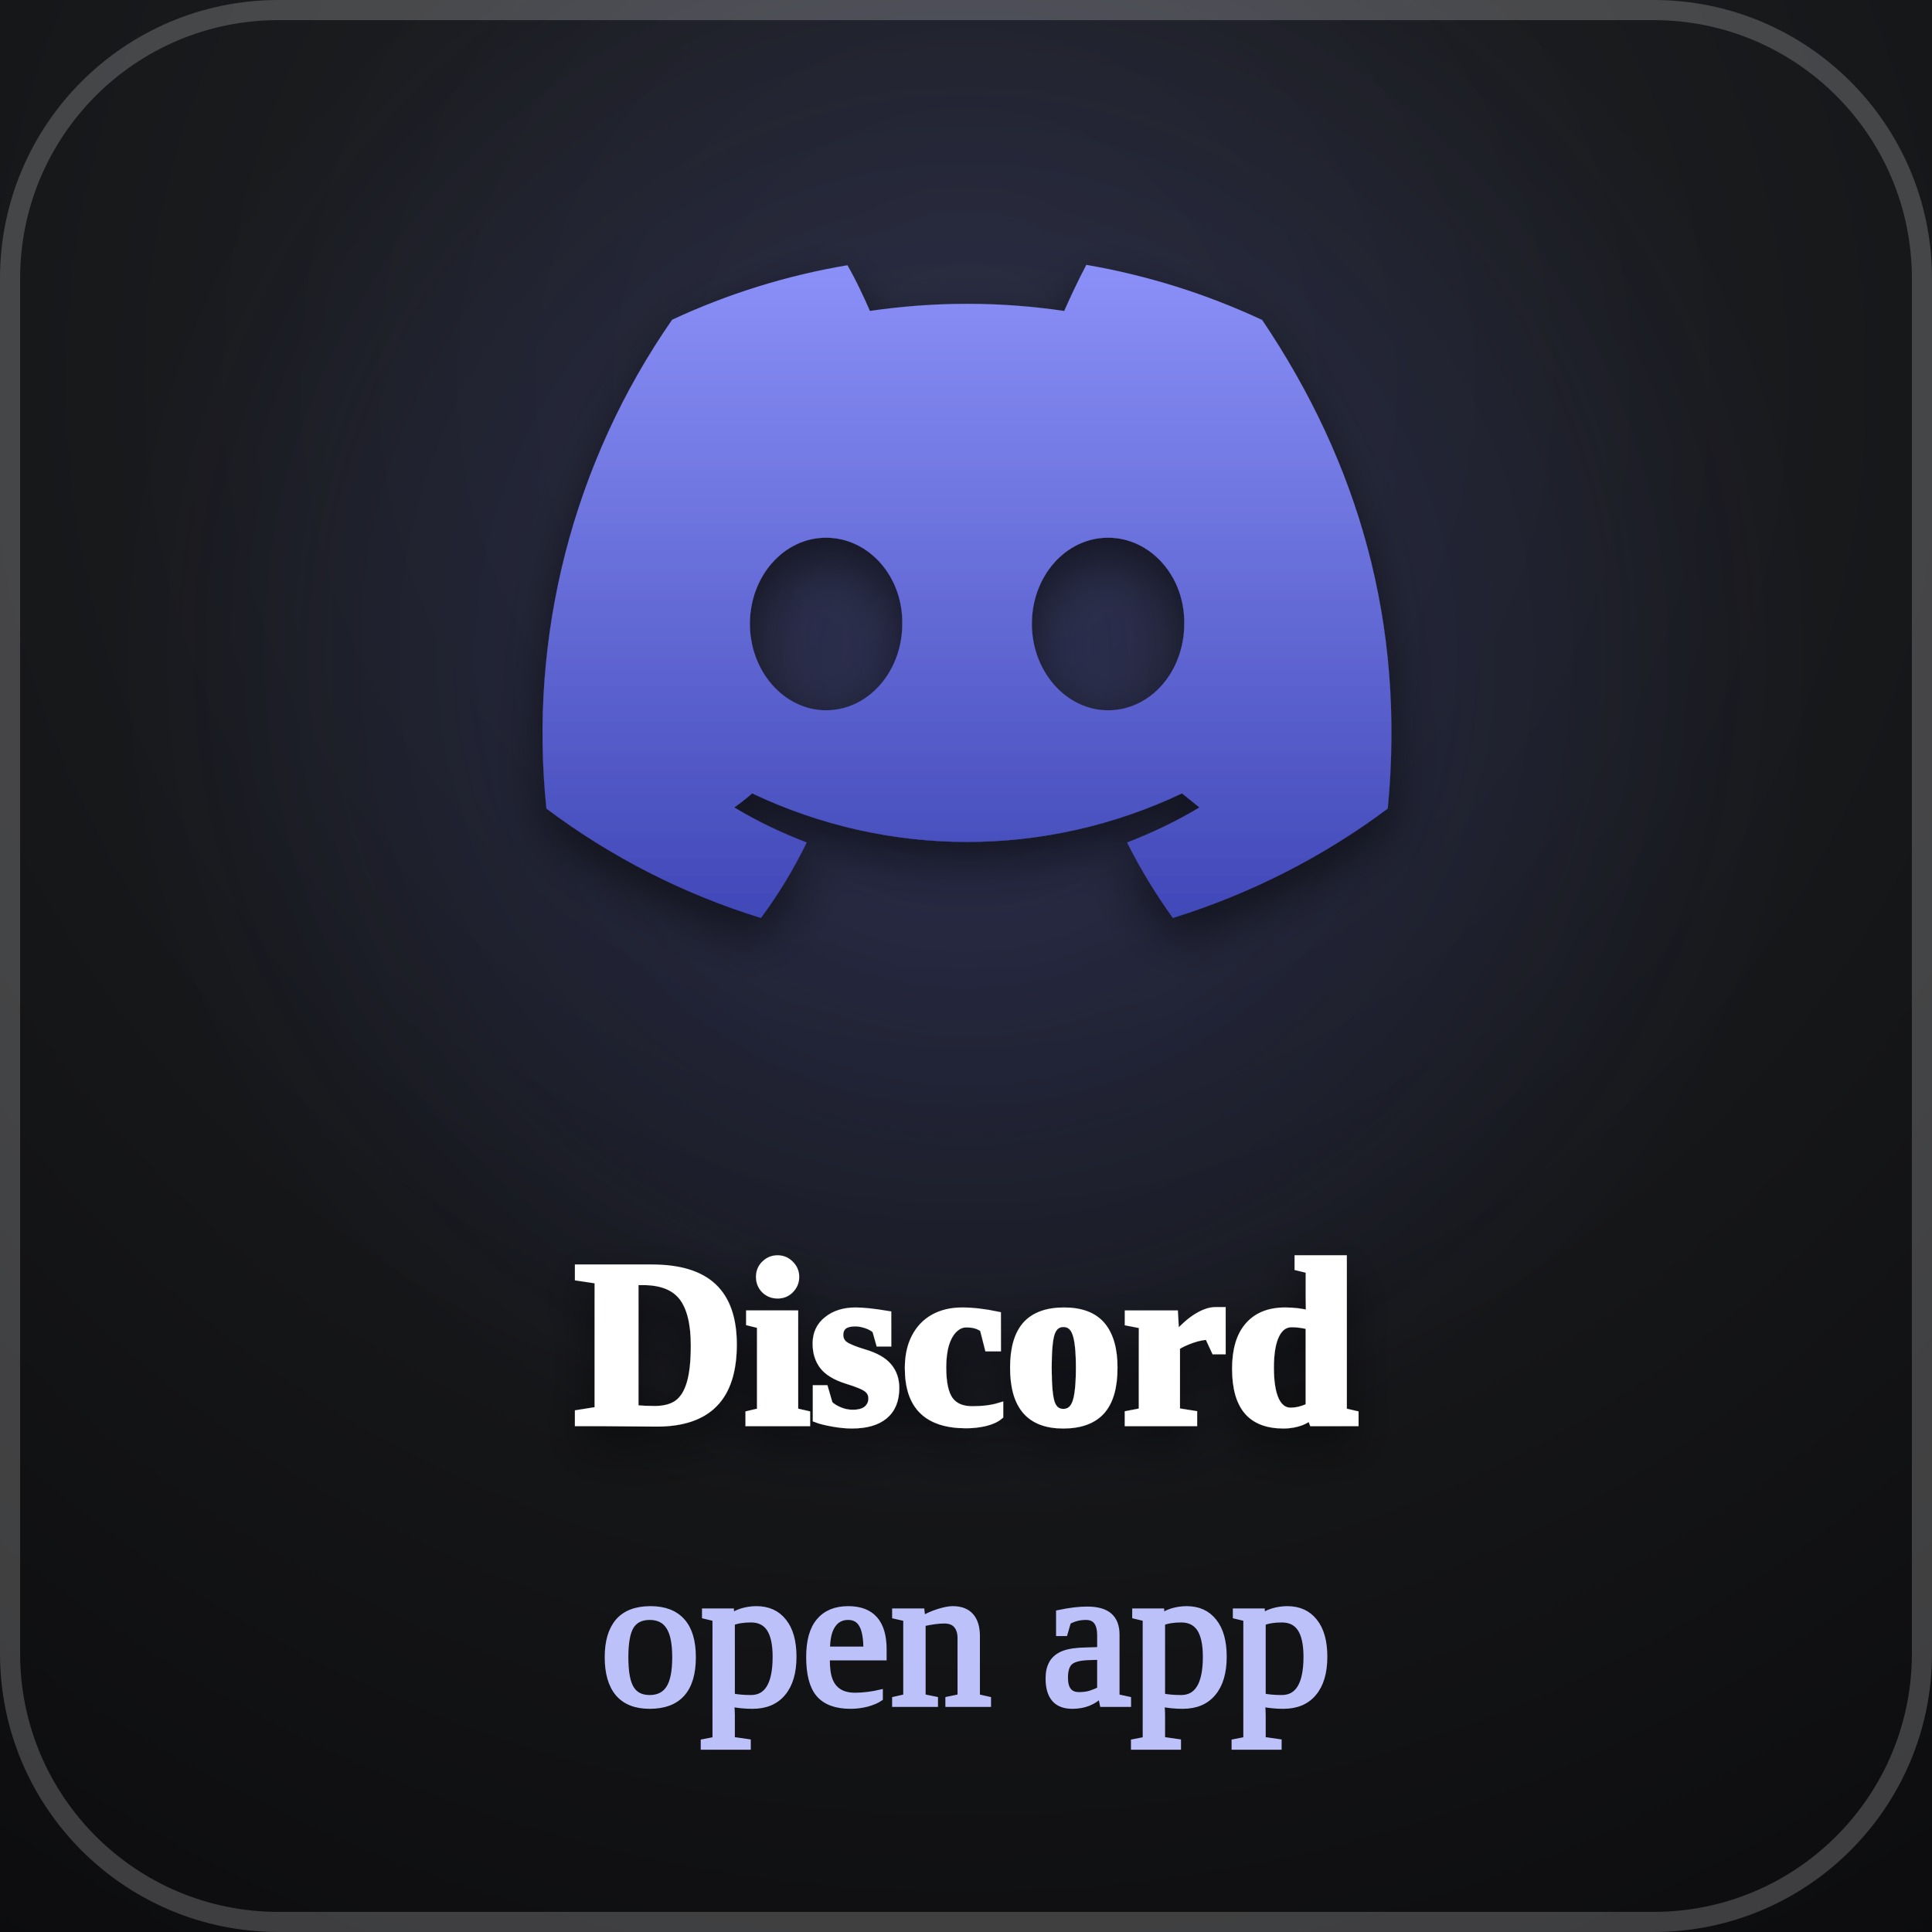
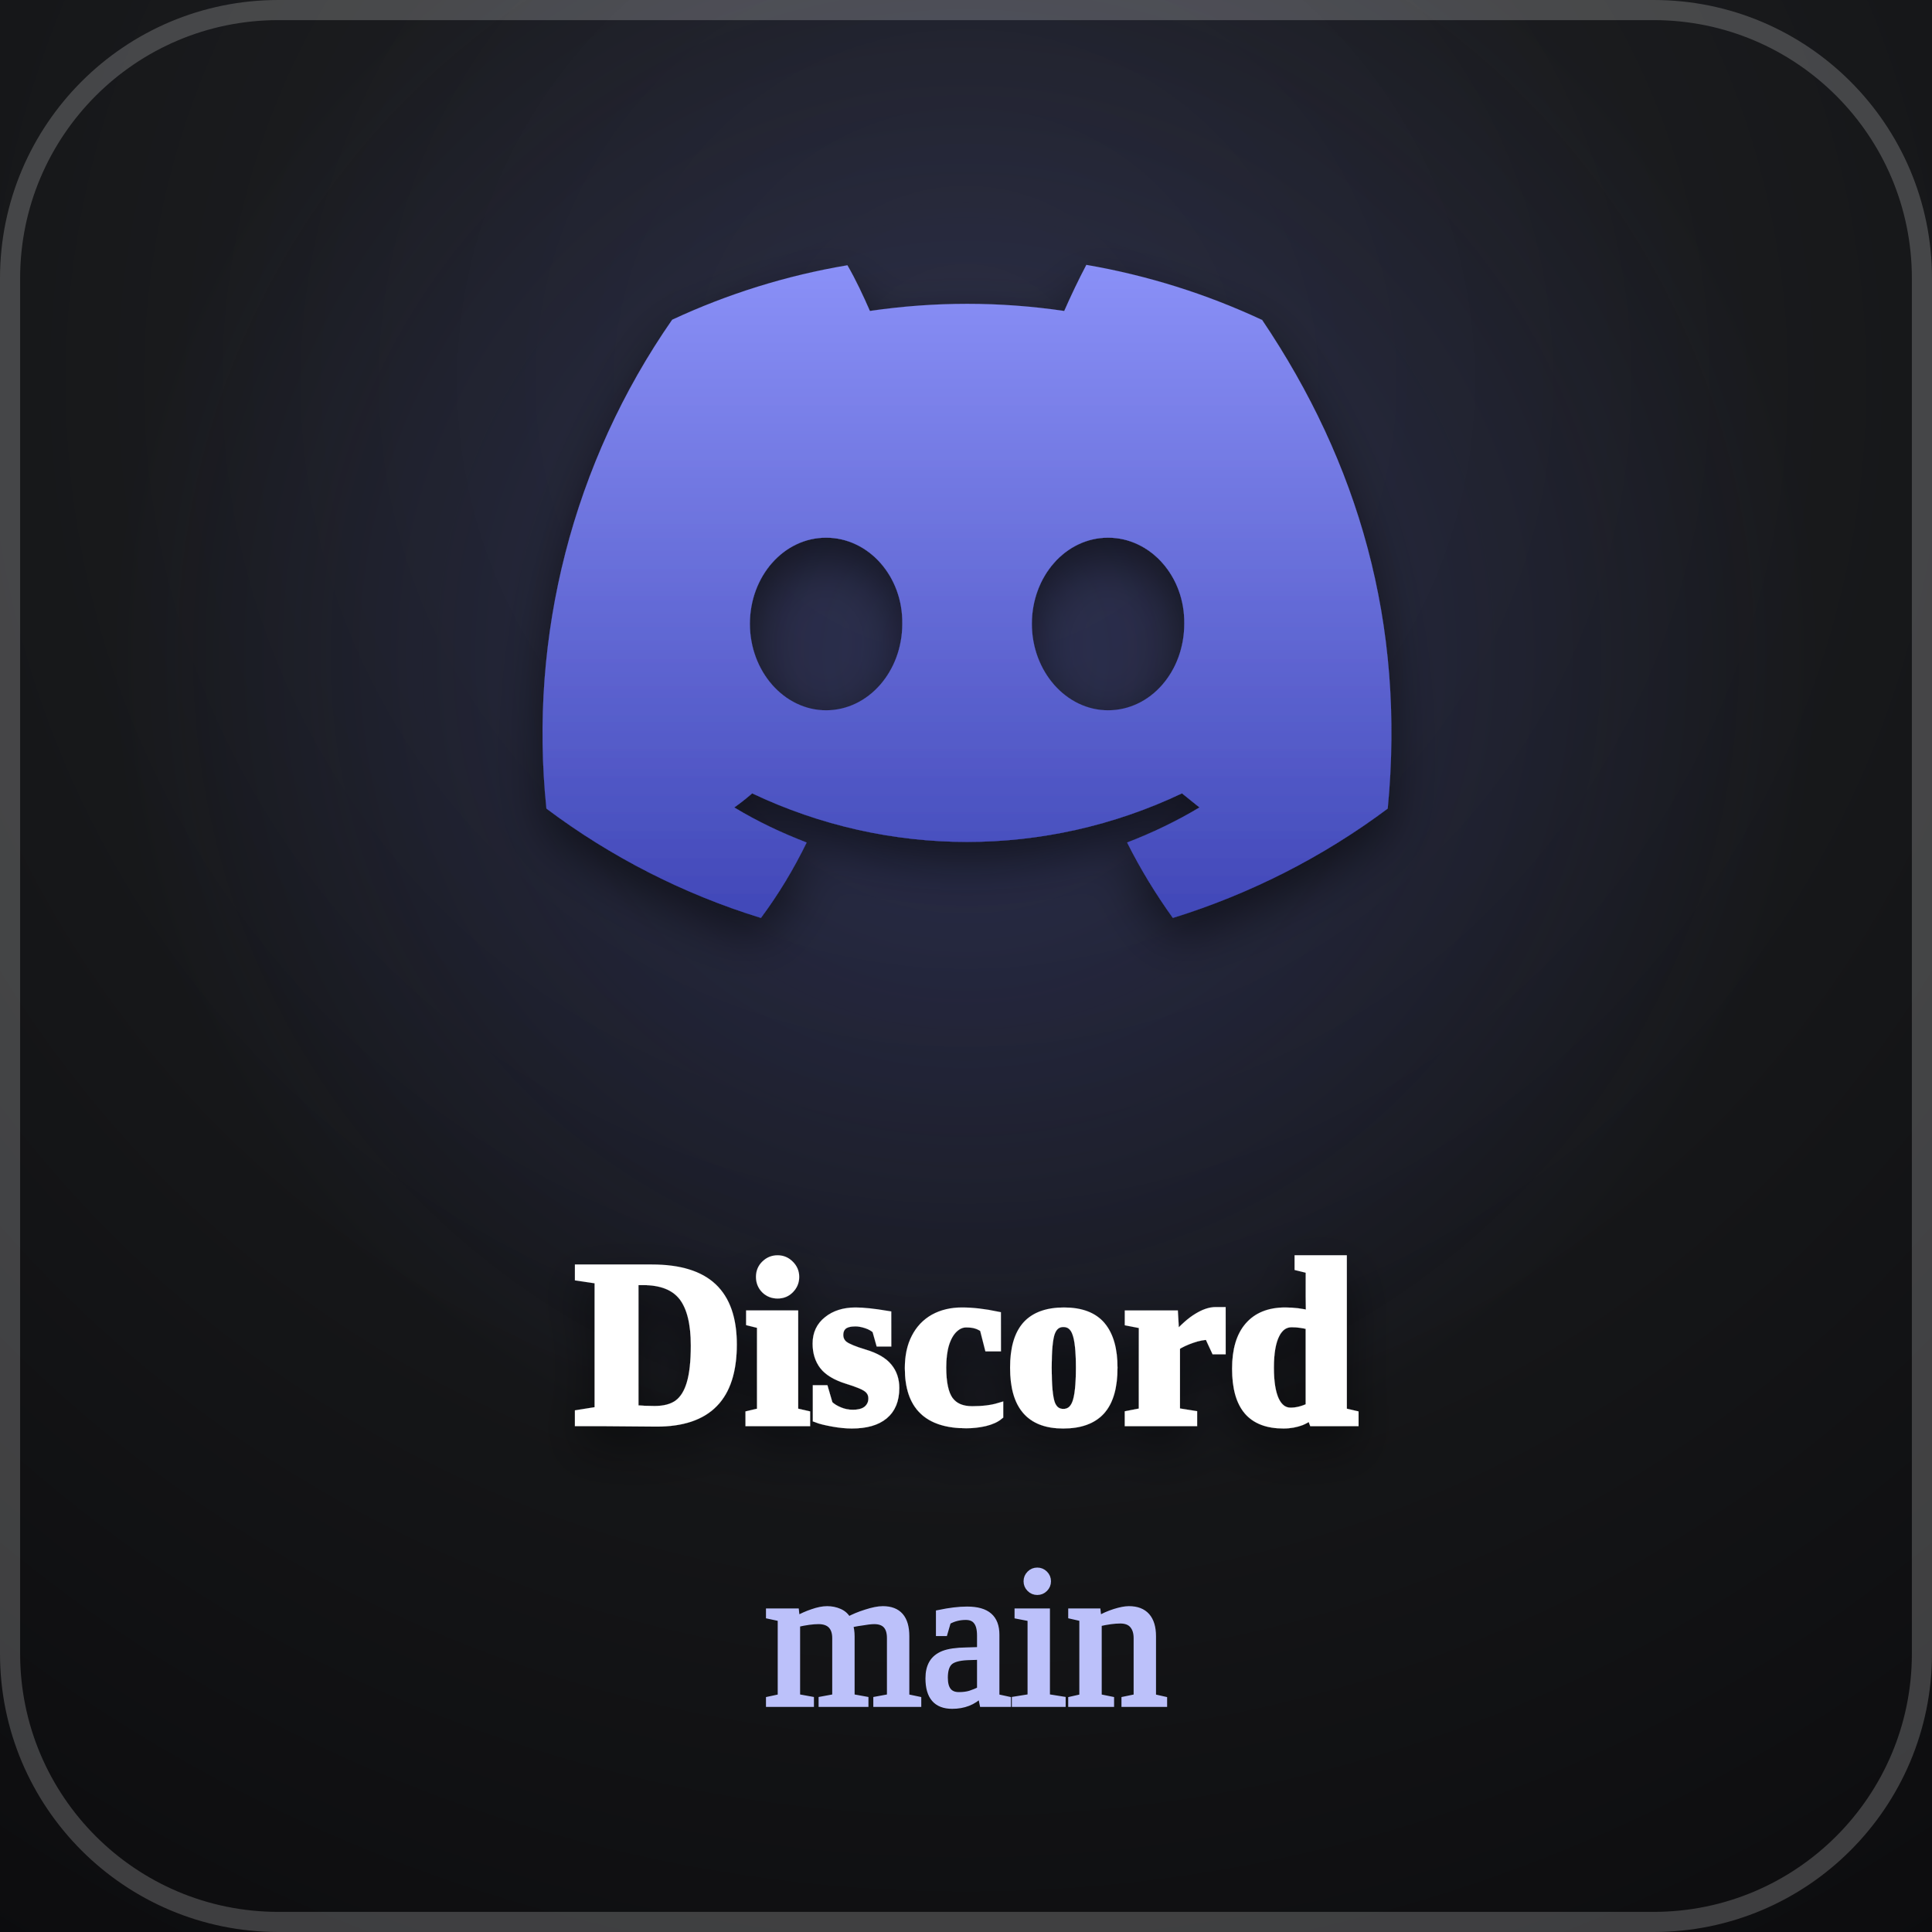
<svg xmlns="http://www.w3.org/2000/svg" width="144" height="144" viewBox="0 0 144 144">
  <defs>
    <radialGradient id="bg" cx="50%" cy="20%" r="95%">
      <stop offset="0" stop-color="#232428" />
      <stop offset="0.55" stop-color="#161719" />
      <stop offset="1" stop-color="#0c0c0e" />
    </radialGradient>
    <radialGradient id="wash" cx="50%" cy="34%" r="44%">
      <stop offset="0" stop-color="#5865f2" stop-opacity="0.22" />
      <stop offset="1" stop-color="#5865f2" stop-opacity="0" />
    </radialGradient>
    <filter id="lift" x="-30%" y="-30%" width="160%" height="170%">
      <feDropShadow dx="0" dy="1.5" stdDeviation="1.8" flood-color="#000" flood-opacity="0.5" />
    </filter>
  </defs>
  <rect width="144" height="144" fill="url(#bg)" />
  <rect width="144" height="144" fill="url(#wash)" />
  <g transform="translate(40 14)" filter="url(#lift)">
    <defs>
      <linearGradient id="cly" x1="0" y1="0" x2="0" y2="1">
        <stop offset="0" stop-color="#8a90f7" />
        <stop offset="1" stop-color="#4148b8" />
      </linearGradient>
    </defs>
    <path d="M19.73 4.87a18.2 18.2 0 0 0-4.6-1.44c-.21.4-.4.8-.58 1.21-1.69-.25-3.4-.25-5.1 0-.18-.41-.37-.82-.59-1.2-1.6.27-3.14.75-4.6 1.43A19.04 19.04 0 0 0 .96 17.7a18.43 18.43 0 0 0 5.63 2.87c.46-.62.86-1.28 1.2-1.98-.65-.25-1.29-.55-1.9-.92.17-.12.32-.24.47-.37 3.58 1.7 7.7 1.7 11.28 0l.46.37c-.6.36-1.25.67-1.9.92.35.7.75 1.35 1.2 1.98 2.03-.63 3.94-1.6 5.64-2.87.47-4.87-.78-9.09-3.3-12.83ZM8.3 15.12c-1.1 0-2-1.02-2-2.27 0-1.24.88-2.26 2-2.26s2.02 1.02 2 2.26c0 1.25-.89 2.27-2 2.27Zm7.4 0c-1.1 0-2-1.02-2-2.27 0-1.24.88-2.26 2-2.26s2.02 1.02 2 2.26c0 1.25-.88 2.27-2 2.27Z" transform="translate(-2 -4) scale(2.84)" fill="url(#cly)" />
  </g>
  <text x="72" y="106" font-family=".SF NS Rounded" font-size="17.5" font-weight="700" fill="#ffffff" stroke="#ffffff" stroke-width="0.6" text-anchor="middle" filter="url(#lift)">Discord</text>
-   <text x="72" y="127" font-family=".SF NS Mono" font-size="15" fill="#bcc1fa" stroke="#bcc1fa" stroke-width="0.45" text-anchor="middle">open app</text>
+   <text x="72" y="127" font-family=".SF NS Mono" font-size="15" fill="#bcc1fa" stroke="#bcc1fa" stroke-width="0.45" text-anchor="middle">main</text>
  <rect x="0.75" y="0.75" width="142.5" height="142.5" rx="20" fill="none" stroke="#fff" stroke-opacity="0.2" stroke-width="1.5" />
</svg>
